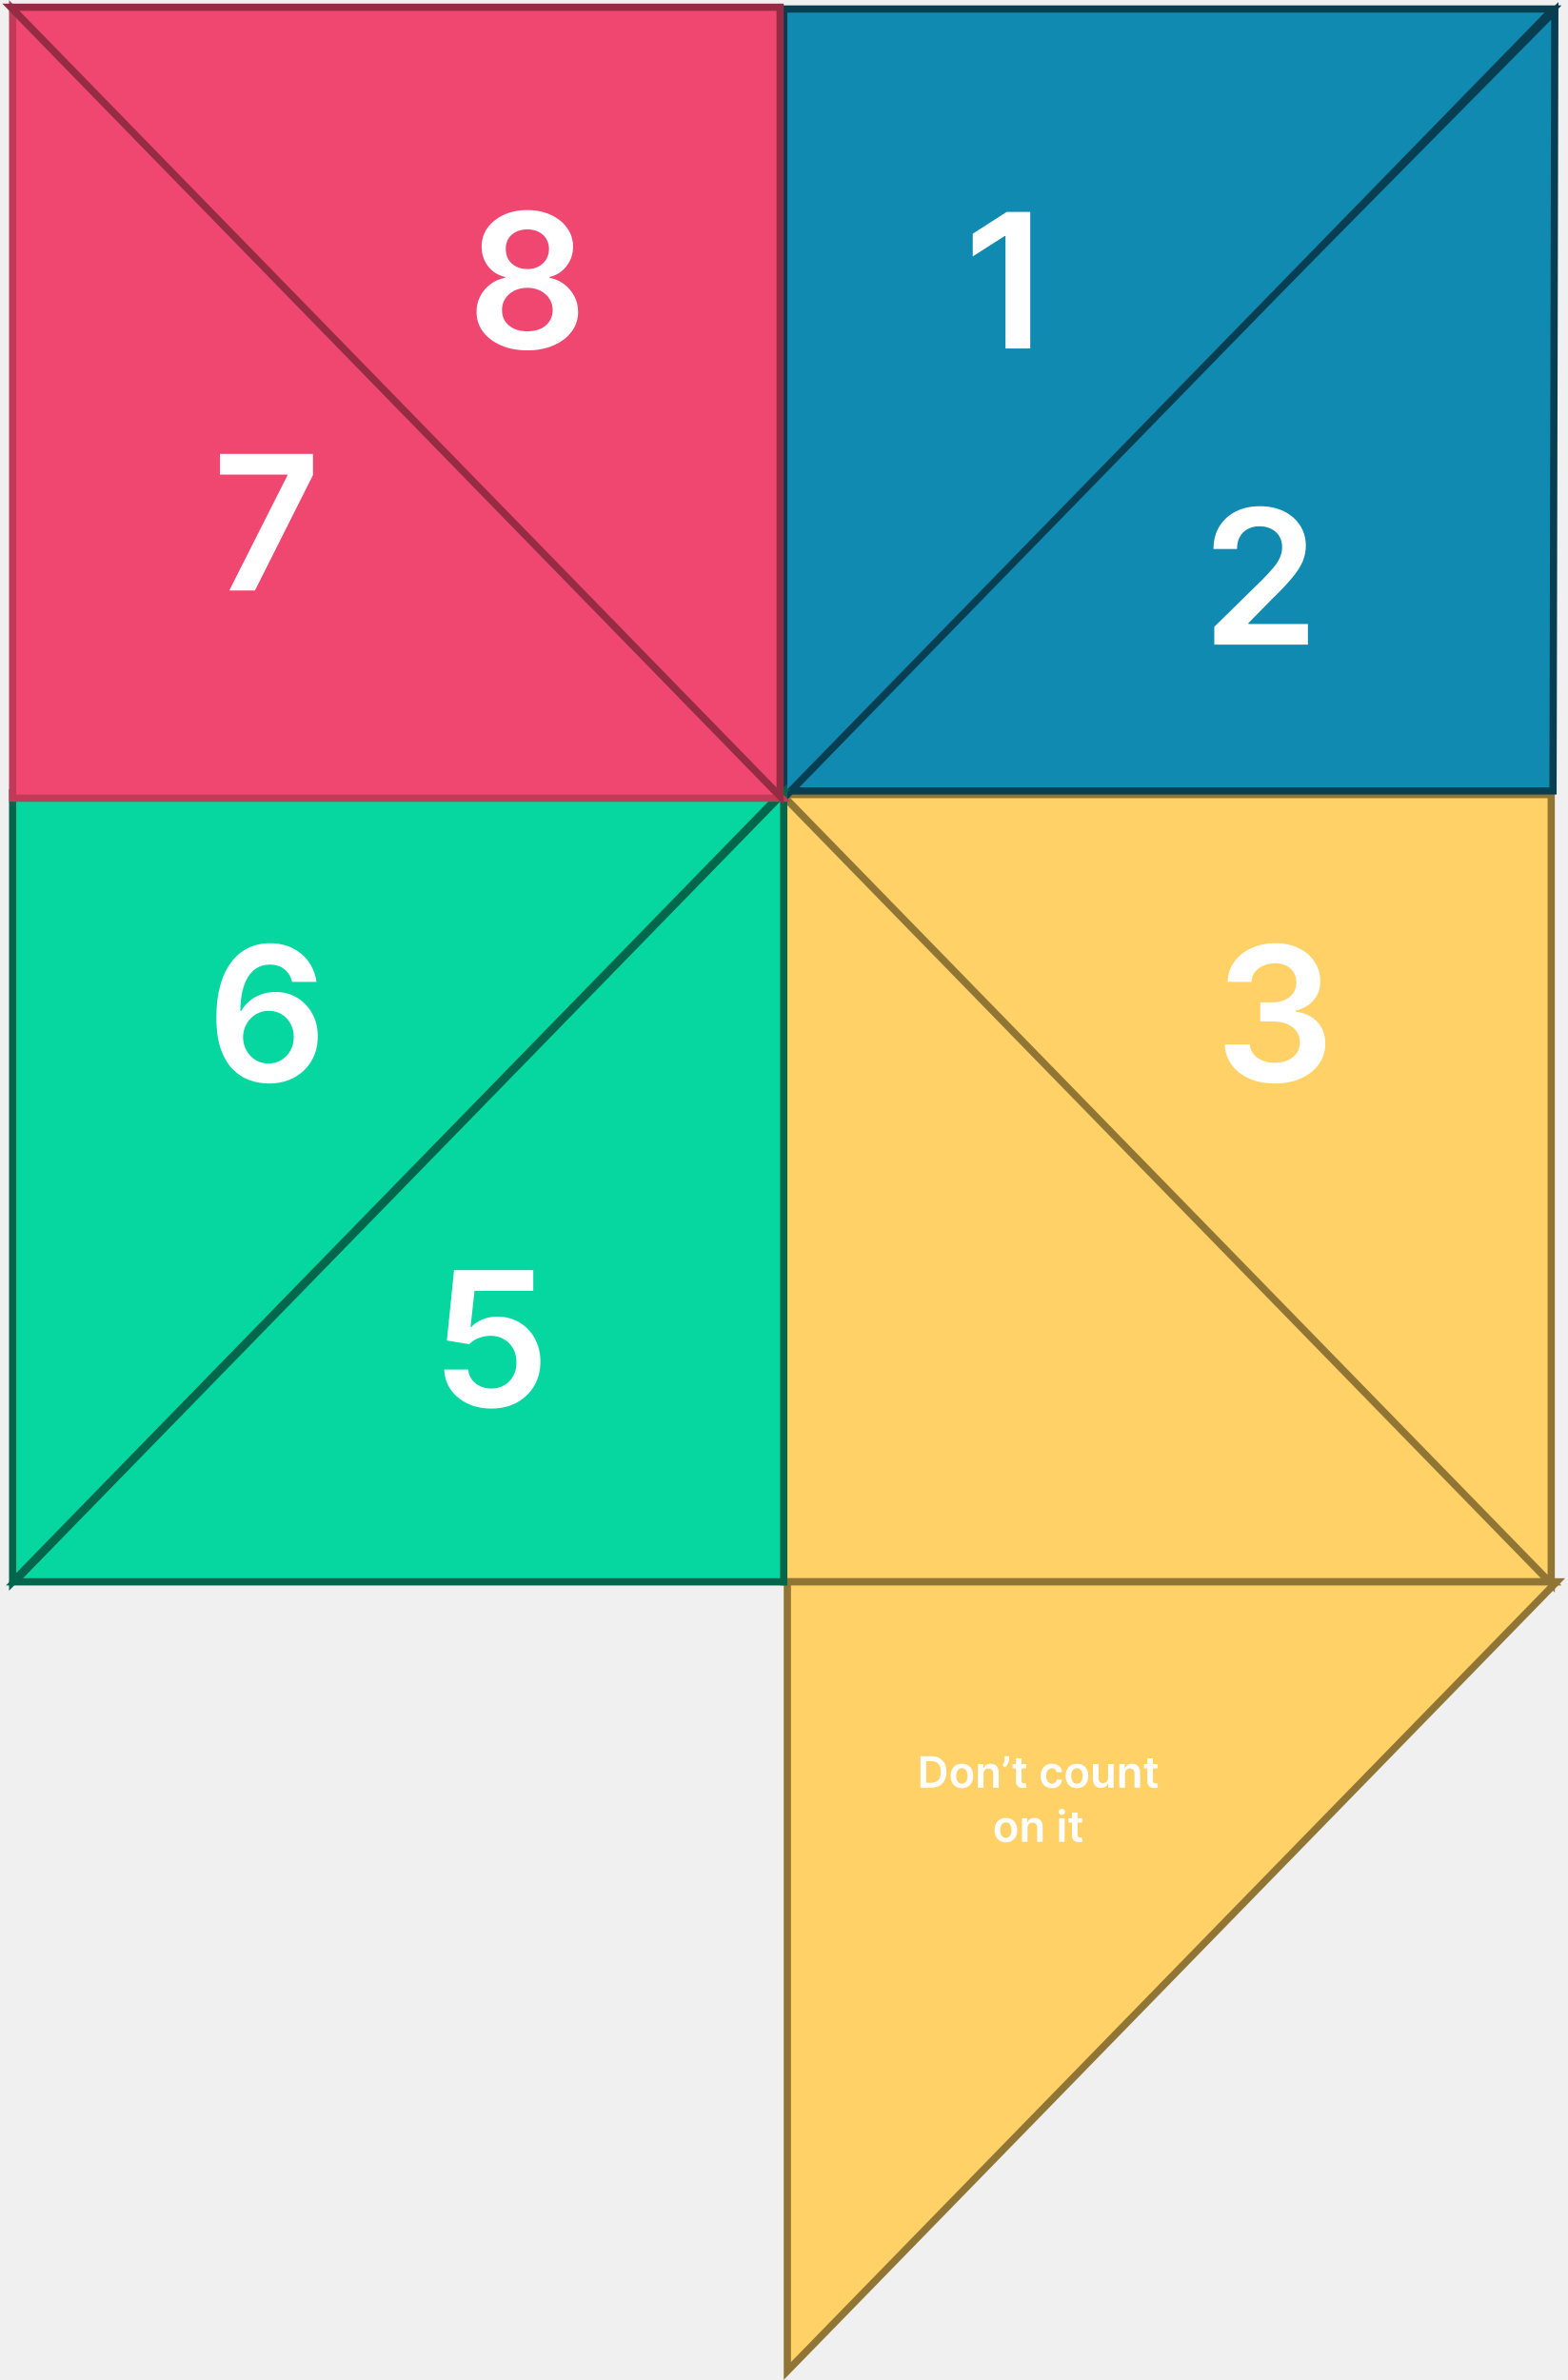
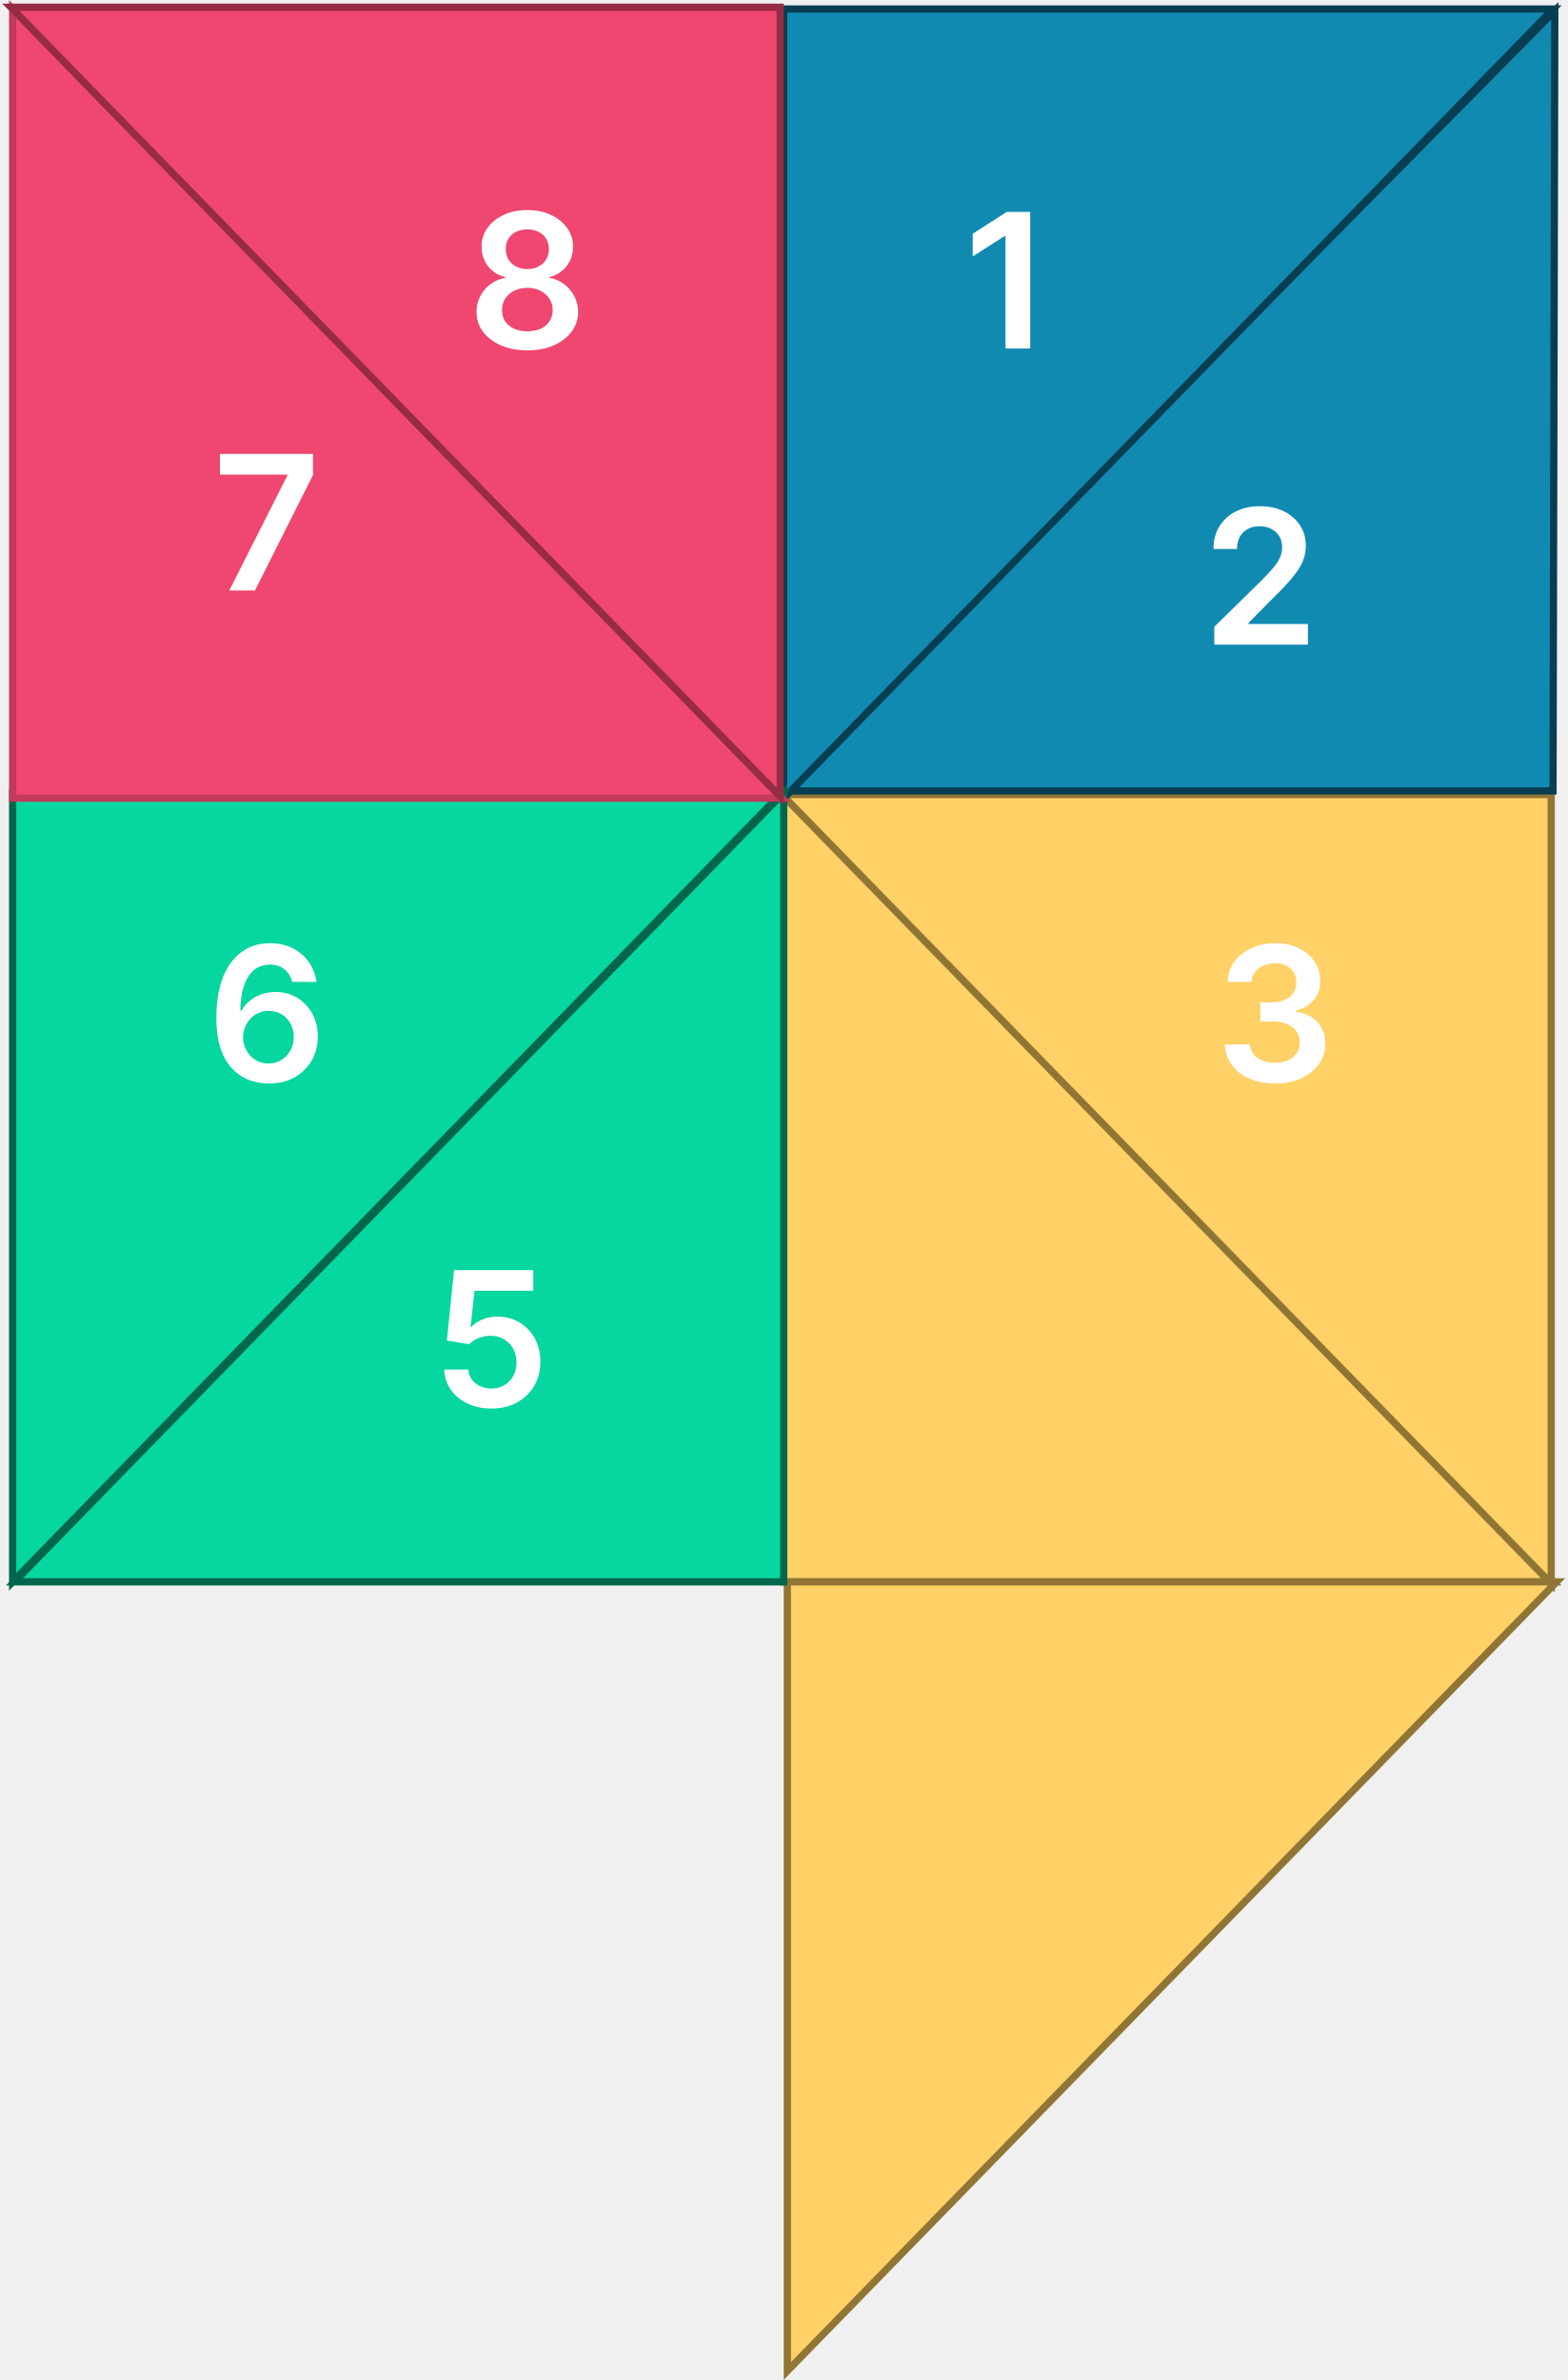
<svg xmlns="http://www.w3.org/2000/svg" width="434" height="659" viewBox="0 0 434 659" fill="none">
  <g id="Bottom-Right-4">
    <path id="Bottom-Left-2-Flap" d="M217 219.5L430 438H217V219.5Z" fill="#FFD166" stroke="#917535" stroke-width="2" />
  </g>
  <g id="Bottom-Right-4-Opened">
    <path id="Bottom-Left-2-Flap-Opened" d="M218 656.5L431 438H218V656.5Z" fill="#FFD166" stroke="#917535" stroke-width="2" />
-     <path id="Donât count on it" d="M257.808 495H254.851V486.273H257.868C258.735 486.273 259.479 486.447 260.101 486.797C260.726 487.143 261.206 487.642 261.541 488.293C261.877 488.943 262.044 489.722 262.044 490.628C262.044 491.537 261.875 492.318 261.537 492.972C261.202 493.625 260.718 494.126 260.084 494.476C259.453 494.825 258.695 495 257.808 495ZM256.432 493.632H257.732C258.34 493.632 258.847 493.521 259.253 493.3C259.659 493.075 259.965 492.741 260.169 492.298C260.374 491.852 260.476 491.295 260.476 490.628C260.476 489.96 260.374 489.406 260.169 488.966C259.965 488.523 259.662 488.192 259.262 487.973C258.864 487.751 258.369 487.641 257.779 487.641H256.432V493.632ZM266.333 495.128C265.694 495.128 265.14 494.987 264.671 494.706C264.203 494.425 263.839 494.031 263.58 493.526C263.325 493.02 263.197 492.429 263.197 491.753C263.197 491.077 263.325 490.484 263.58 489.976C263.839 489.467 264.203 489.072 264.671 488.791C265.14 488.51 265.694 488.369 266.333 488.369C266.972 488.369 267.526 488.51 267.995 488.791C268.464 489.072 268.826 489.467 269.082 489.976C269.34 490.484 269.47 491.077 269.47 491.753C269.47 492.429 269.34 493.02 269.082 493.526C268.826 494.031 268.464 494.425 267.995 494.706C267.526 494.987 266.972 495.128 266.333 495.128ZM266.342 493.892C266.688 493.892 266.978 493.797 267.211 493.607C267.444 493.413 267.617 493.155 267.731 492.831C267.847 492.507 267.906 492.146 267.906 491.749C267.906 491.348 267.847 490.986 267.731 490.662C267.617 490.335 267.444 490.075 267.211 489.882C266.978 489.689 266.688 489.592 266.342 489.592C265.987 489.592 265.691 489.689 265.455 489.882C265.222 490.075 265.048 490.335 264.931 490.662C264.818 490.986 264.761 491.348 264.761 491.749C264.761 492.146 264.818 492.507 264.931 492.831C265.048 493.155 265.222 493.413 265.455 493.607C265.691 493.797 265.987 493.892 266.342 493.892ZM272.322 491.165V495H270.779V488.455H272.253V489.567H272.33C272.481 489.2 272.721 488.909 273.05 488.693C273.383 488.477 273.793 488.369 274.282 488.369C274.733 488.369 275.127 488.466 275.462 488.659C275.8 488.852 276.062 489.132 276.246 489.499C276.434 489.865 276.526 490.31 276.523 490.832V495H274.981V491.071C274.981 490.634 274.867 490.291 274.64 490.044C274.415 489.797 274.104 489.673 273.706 489.673C273.437 489.673 273.197 489.733 272.986 489.852C272.779 489.969 272.616 490.138 272.496 490.359C272.38 490.581 272.322 490.849 272.322 491.165ZM279.4 486.273V487.142C279.4 487.392 279.351 487.652 279.255 487.922C279.161 488.189 279.032 488.445 278.867 488.689C278.702 488.93 278.515 489.138 278.305 489.311L277.589 488.847C277.745 488.611 277.881 488.357 277.998 488.084C278.114 487.808 278.172 487.497 278.172 487.151V486.273H279.4ZM284.137 488.455V489.648H280.374V488.455H284.137ZM281.303 486.886H282.846V493.031C282.846 493.239 282.877 493.398 282.94 493.509C283.005 493.616 283.09 493.69 283.195 493.73C283.301 493.77 283.417 493.79 283.545 493.79C283.642 493.79 283.73 493.783 283.809 493.768C283.892 493.754 283.954 493.741 283.997 493.73L284.257 494.936C284.174 494.964 284.056 494.996 283.903 495.03C283.752 495.064 283.568 495.084 283.349 495.089C282.963 495.101 282.615 495.043 282.305 494.915C281.995 494.784 281.749 494.582 281.568 494.31C281.389 494.037 281.301 493.696 281.303 493.287V486.886ZM291.259 495.128C290.606 495.128 290.045 494.984 289.576 494.697C289.11 494.411 288.751 494.014 288.498 493.509C288.248 493 288.123 492.415 288.123 491.753C288.123 491.088 288.251 490.501 288.506 489.993C288.762 489.482 289.123 489.084 289.589 488.8C290.057 488.513 290.611 488.369 291.251 488.369C291.782 488.369 292.252 488.467 292.661 488.663C293.073 488.857 293.401 489.131 293.645 489.486C293.89 489.838 294.029 490.25 294.063 490.722H292.589C292.529 490.406 292.387 490.143 292.162 489.933C291.941 489.72 291.644 489.614 291.272 489.614C290.956 489.614 290.68 489.699 290.441 489.869C290.202 490.037 290.016 490.278 289.883 490.594C289.752 490.909 289.687 491.287 289.687 491.727C289.687 492.173 289.752 492.557 289.883 492.878C290.013 493.196 290.197 493.442 290.432 493.615C290.671 493.786 290.951 493.871 291.272 493.871C291.499 493.871 291.702 493.828 291.881 493.743C292.063 493.655 292.215 493.528 292.337 493.364C292.459 493.199 292.543 492.999 292.589 492.763H294.063C294.026 493.226 293.89 493.636 293.654 493.994C293.418 494.349 293.097 494.628 292.691 494.83C292.285 495.028 291.807 495.128 291.259 495.128ZM298.185 495.128C297.546 495.128 296.992 494.987 296.523 494.706C296.054 494.425 295.691 494.031 295.432 493.526C295.176 493.02 295.048 492.429 295.048 491.753C295.048 491.077 295.176 490.484 295.432 489.976C295.691 489.467 296.054 489.072 296.523 488.791C296.992 488.51 297.546 488.369 298.185 488.369C298.824 488.369 299.378 488.51 299.847 488.791C300.316 489.072 300.678 489.467 300.933 489.976C301.192 490.484 301.321 491.077 301.321 491.753C301.321 492.429 301.192 493.02 300.933 493.526C300.678 494.031 300.316 494.425 299.847 494.706C299.378 494.987 298.824 495.128 298.185 495.128ZM298.193 493.892C298.54 493.892 298.83 493.797 299.063 493.607C299.296 493.413 299.469 493.155 299.583 492.831C299.699 492.507 299.757 492.146 299.757 491.749C299.757 491.348 299.699 490.986 299.583 490.662C299.469 490.335 299.296 490.075 299.063 489.882C298.83 489.689 298.54 489.592 298.193 489.592C297.838 489.592 297.543 489.689 297.307 489.882C297.074 490.075 296.899 490.335 296.783 490.662C296.669 490.986 296.612 491.348 296.612 491.749C296.612 492.146 296.669 492.507 296.783 492.831C296.899 493.155 297.074 493.413 297.307 493.607C297.543 493.797 297.838 493.892 298.193 493.892ZM306.802 492.247V488.455H308.345V495H306.849V493.837H306.781C306.633 494.203 306.39 494.503 306.052 494.736C305.717 494.969 305.304 495.085 304.812 495.085C304.383 495.085 304.004 494.99 303.675 494.8C303.348 494.607 303.092 494.327 302.907 493.96C302.723 493.591 302.631 493.145 302.631 492.622V488.455H304.173V492.384C304.173 492.798 304.287 493.128 304.514 493.372C304.741 493.616 305.04 493.739 305.409 493.739C305.636 493.739 305.856 493.683 306.069 493.572C306.282 493.462 306.457 493.297 306.594 493.078C306.733 492.857 306.802 492.58 306.802 492.247ZM311.474 491.165V495H309.931V488.455H311.406V489.567H311.482C311.633 489.2 311.873 488.909 312.203 488.693C312.535 488.477 312.945 488.369 313.434 488.369C313.886 488.369 314.279 488.466 314.615 488.659C314.953 488.852 315.214 489.132 315.399 489.499C315.586 489.865 315.678 490.31 315.676 490.832V495H314.133V491.071C314.133 490.634 314.019 490.291 313.792 490.044C313.568 489.797 313.257 489.673 312.859 489.673C312.589 489.673 312.349 489.733 312.139 489.852C311.931 489.969 311.768 490.138 311.649 490.359C311.532 490.581 311.474 490.849 311.474 491.165ZM320.512 488.455V489.648H316.749V488.455H320.512ZM317.678 486.886H319.221V493.031C319.221 493.239 319.252 493.398 319.315 493.509C319.38 493.616 319.465 493.69 319.57 493.73C319.676 493.77 319.792 493.79 319.92 493.79C320.017 493.79 320.105 493.783 320.184 493.768C320.267 493.754 320.329 493.741 320.372 493.73L320.632 494.936C320.549 494.964 320.431 494.996 320.278 495.03C320.127 495.064 319.943 495.084 319.724 495.089C319.338 495.101 318.99 495.043 318.68 494.915C318.37 494.784 318.124 494.582 317.943 494.31C317.764 494.037 317.676 493.696 317.678 493.287V486.886ZM278.509 510.128C277.87 510.128 277.316 509.987 276.847 509.706C276.378 509.425 276.015 509.031 275.756 508.526C275.501 508.02 275.373 507.429 275.373 506.753C275.373 506.077 275.501 505.484 275.756 504.976C276.015 504.467 276.378 504.072 276.847 503.791C277.316 503.51 277.87 503.369 278.509 503.369C279.148 503.369 279.702 503.51 280.171 503.791C280.64 504.072 281.002 504.467 281.258 504.976C281.516 505.484 281.645 506.077 281.645 506.753C281.645 507.429 281.516 508.02 281.258 508.526C281.002 509.031 280.64 509.425 280.171 509.706C279.702 509.987 279.148 510.128 278.509 510.128ZM278.518 508.892C278.864 508.892 279.154 508.797 279.387 508.607C279.62 508.413 279.793 508.155 279.907 507.831C280.023 507.507 280.081 507.146 280.081 506.749C280.081 506.348 280.023 505.986 279.907 505.662C279.793 505.335 279.62 505.075 279.387 504.882C279.154 504.689 278.864 504.592 278.518 504.592C278.162 504.592 277.867 504.689 277.631 504.882C277.398 505.075 277.224 505.335 277.107 505.662C276.993 505.986 276.937 506.348 276.937 506.749C276.937 507.146 276.993 507.507 277.107 507.831C277.224 508.155 277.398 508.413 277.631 508.607C277.867 508.797 278.162 508.892 278.518 508.892ZM284.497 506.165V510H282.955V503.455H284.429V504.567H284.506C284.656 504.2 284.896 503.909 285.226 503.693C285.558 503.477 285.969 503.369 286.458 503.369C286.909 503.369 287.303 503.466 287.638 503.659C287.976 503.852 288.237 504.132 288.422 504.499C288.61 504.865 288.702 505.31 288.699 505.832V510H287.156V506.071C287.156 505.634 287.043 505.291 286.816 505.044C286.591 504.797 286.28 504.673 285.882 504.673C285.612 504.673 285.372 504.733 285.162 504.852C284.955 504.969 284.791 505.138 284.672 505.359C284.556 505.581 284.497 505.849 284.497 506.165ZM293.244 510V503.455H294.786V510H293.244ZM294.019 502.526C293.775 502.526 293.565 502.445 293.389 502.283C293.213 502.118 293.124 501.92 293.124 501.69C293.124 501.457 293.213 501.26 293.389 501.098C293.565 500.933 293.775 500.851 294.019 500.851C294.267 500.851 294.477 500.933 294.65 501.098C294.826 501.26 294.914 501.457 294.914 501.69C294.914 501.92 294.826 502.118 294.65 502.283C294.477 502.445 294.267 502.526 294.019 502.526ZM299.641 503.455V504.648H295.878V503.455H299.641ZM296.807 501.886H298.35V508.031C298.35 508.239 298.381 508.398 298.444 508.509C298.509 508.616 298.594 508.69 298.699 508.73C298.805 508.77 298.921 508.79 299.049 508.79C299.145 508.79 299.233 508.783 299.313 508.768C299.395 508.754 299.458 508.741 299.501 508.73L299.76 509.936C299.678 509.964 299.56 509.996 299.407 510.03C299.256 510.064 299.072 510.084 298.853 510.089C298.466 510.101 298.118 510.043 297.809 509.915C297.499 509.784 297.253 509.582 297.072 509.31C296.893 509.037 296.805 508.696 296.807 508.287V501.886Z" fill="white" />
  </g>
  <g id="Bottom-Right-3">
    <path id="Bottom-Left-1-Flap" d="M429.5 438.5L216.5 220H429.5V438.5Z" fill="#FFD166" stroke="#917535" stroke-width="2" />
    <path id="3" d="M352.998 300.017C350.339 300.017 347.975 299.561 345.907 298.65C343.851 297.739 342.226 296.471 341.032 294.846C339.838 293.221 339.204 291.344 339.13 289.214H346.073C346.135 290.236 346.473 291.128 347.089 291.892C347.704 292.643 348.523 293.227 349.545 293.646C350.566 294.064 351.711 294.274 352.979 294.274C354.333 294.274 355.534 294.04 356.58 293.572C357.626 293.092 358.445 292.427 359.036 291.578C359.627 290.728 359.916 289.75 359.904 288.642C359.916 287.497 359.621 286.487 359.018 285.613C358.414 284.739 357.54 284.056 356.395 283.563C355.263 283.071 353.896 282.825 352.296 282.825H348.954V277.544H352.296C353.613 277.544 354.764 277.316 355.749 276.86C356.746 276.405 357.528 275.765 358.094 274.94C358.661 274.103 358.938 273.136 358.925 272.041C358.938 270.97 358.698 270.04 358.205 269.252C357.725 268.452 357.042 267.83 356.155 267.387C355.281 266.944 354.253 266.723 353.072 266.723C351.914 266.723 350.843 266.932 349.858 267.35C348.874 267.769 348.08 268.366 347.476 269.142C346.873 269.905 346.553 270.816 346.516 271.875H339.924C339.973 269.757 340.582 267.898 341.752 266.298C342.934 264.685 344.51 263.429 346.479 262.531C348.449 261.62 350.659 261.164 353.108 261.164C355.632 261.164 357.823 261.638 359.682 262.586C361.554 263.522 363 264.784 364.022 266.372C365.044 267.96 365.555 269.714 365.555 271.634C365.567 273.764 364.939 275.549 363.671 276.99C362.415 278.43 360.766 279.372 358.722 279.815V280.11C361.381 280.48 363.419 281.464 364.834 283.065C366.262 284.653 366.97 286.629 366.958 288.992C366.958 291.11 366.355 293.006 365.148 294.68C363.954 296.342 362.305 297.647 360.199 298.595C358.107 299.543 355.706 300.017 352.998 300.017Z" fill="white" />
  </g>
  <g id="Top-Right-2">
    <path id="Top-Left-1-Flap" d="M430.5 3L217 219H430L430.5 3Z" fill="#118AB2" stroke="#073E51" stroke-width="2" />
    <path id="2" d="M336.212 178.5V173.551L349.342 160.68C350.597 159.412 351.644 158.285 352.481 157.301C353.318 156.316 353.946 155.362 354.364 154.438C354.783 153.515 354.992 152.53 354.992 151.484C354.992 150.29 354.721 149.268 354.18 148.419C353.638 147.557 352.893 146.892 351.945 146.424C350.997 145.956 349.92 145.723 348.714 145.723C347.47 145.723 346.381 145.981 345.445 146.498C344.51 147.003 343.783 147.723 343.266 148.659C342.762 149.594 342.509 150.708 342.509 152.001H335.991C335.991 149.6 336.539 147.514 337.634 145.741C338.73 143.968 340.238 142.596 342.158 141.623C344.091 140.651 346.307 140.164 348.806 140.164C351.342 140.164 353.57 140.638 355.491 141.586C357.411 142.534 358.901 143.833 359.96 145.482C361.031 147.132 361.566 149.016 361.566 151.133C361.566 152.549 361.295 153.94 360.754 155.306C360.212 156.673 359.258 158.187 357.891 159.849C356.537 161.511 354.635 163.524 352.185 165.887L345.667 172.517V172.775H362.138V178.5H336.212Z" fill="white" />
  </g>
  <g id="Top-Right-1">
    <path id="Top-Left-1-Flap_2" d="M217 221L430 2.5H217V221Z" fill="#118AB2" stroke="#073E51" stroke-width="2" />
    <path id="1" d="M285.251 58.681V96.499H278.4V65.347H278.178L269.333 70.998V64.72L278.732 58.681H285.251Z" fill="white" />
  </g>
  <g id="Bottom-Left-5">
    <path id="Bottom-Left-2-Flap_2" d="M217 219.5L4 438H217V219.5Z" fill="#06D6A0" stroke="#00664C" stroke-width="2" />
    <path id="5" d="M136.055 390.017C133.593 390.017 131.39 389.555 129.445 388.632C127.5 387.696 125.955 386.416 124.81 384.791C123.677 383.166 123.074 381.307 123 379.214H129.648C129.771 380.765 130.442 382.033 131.661 383.018C132.879 383.991 134.344 384.477 136.055 384.477C137.397 384.477 138.591 384.169 139.638 383.553C140.684 382.938 141.509 382.082 142.112 380.987C142.715 379.891 143.011 378.642 142.999 377.238C143.011 375.81 142.709 374.542 142.094 373.434C141.478 372.326 140.635 371.458 139.564 370.83C138.493 370.19 137.262 369.87 135.871 369.87C134.738 369.858 133.624 370.067 132.528 370.498C131.433 370.929 130.565 371.495 129.925 372.197L123.739 371.181L125.714 351.681H147.652V357.406H131.384L130.294 367.433H130.516C131.217 366.608 132.208 365.925 133.489 365.383C134.769 364.829 136.172 364.552 137.699 364.552C139.989 364.552 142.032 365.094 143.83 366.177C145.627 367.248 147.043 368.725 148.077 370.609C149.111 372.492 149.628 374.647 149.628 377.072C149.628 379.571 149.049 381.799 147.892 383.757C146.747 385.702 145.153 387.234 143.109 388.355C141.078 389.463 138.727 390.017 136.055 390.017Z" fill="white" />
  </g>
  <g id="Bottom-Left-6">
    <path id="Bottom-Left-1-Flap_2" d="M3.5 438L216.5 219.5H3.5V438Z" fill="#06D6A0" stroke="#00664C" stroke-width="2" />
    <path id="6" d="M74.351 300.017C72.541 300.004 70.775 299.69 69.051 299.075C67.328 298.447 65.776 297.431 64.398 296.028C63.019 294.612 61.923 292.735 61.111 290.396C60.298 288.044 59.898 285.133 59.91 281.661C59.91 278.424 60.255 275.537 60.945 273.001C61.634 270.465 62.625 268.323 63.918 266.575C65.21 264.814 66.767 263.473 68.59 262.549C70.424 261.626 72.474 261.164 74.739 261.164C77.115 261.164 79.22 261.632 81.054 262.568C82.901 263.503 84.39 264.784 85.523 266.409C86.655 268.021 87.357 269.843 87.628 271.875H80.888C80.543 270.422 79.835 269.265 78.764 268.403C77.706 267.529 76.364 267.092 74.739 267.092C72.117 267.092 70.097 268.231 68.682 270.508C67.278 272.785 66.57 275.912 66.558 279.889H66.817C67.42 278.805 68.202 277.876 69.162 277.1C70.122 276.325 71.206 275.728 72.412 275.309C73.631 274.878 74.917 274.663 76.271 274.663C78.487 274.663 80.475 275.192 82.236 276.251C84.008 277.31 85.412 278.768 86.446 280.627C87.48 282.474 87.991 284.591 87.979 286.98C87.991 289.466 87.425 291.701 86.28 293.683C85.135 295.652 83.541 297.204 81.497 298.336C79.454 299.469 77.072 300.029 74.351 300.017ZM74.314 294.477C75.656 294.477 76.856 294.151 77.915 293.498C78.974 292.846 79.811 291.965 80.426 290.857C81.042 289.75 81.343 288.506 81.331 287.127C81.343 285.773 81.048 284.548 80.445 283.453C79.854 282.357 79.035 281.489 77.989 280.849C76.942 280.209 75.748 279.889 74.406 279.889C73.409 279.889 72.48 280.08 71.618 280.461C70.756 280.843 70.005 281.372 69.365 282.049C68.725 282.714 68.22 283.49 67.851 284.376C67.494 285.25 67.309 286.186 67.297 287.183C67.309 288.5 67.617 289.713 68.22 290.821C68.823 291.928 69.654 292.815 70.713 293.48C71.772 294.144 72.972 294.477 74.314 294.477Z" fill="white" />
  </g>
  <g id="Top-Left-7">
    <path id="Top-Left-1-Flap_3" d="M3.5 2.5L216.5 221H3.5V2.5Z" fill="#EF476F" stroke="#C2395A" stroke-width="2" />
    <path id="7" d="M63.486 163.5L79.57 131.664V131.406H60.901V125.681H86.661V131.535L70.595 163.5H63.486Z" fill="white" />
  </g>
  <g id="Top-Left-8">
    <path id="Top-Left-1-Flap_4" d="M216 220.5L3 2H216V220.5Z" fill="#EF476F" stroke="#962B44" stroke-width="2" />
    <path id="8" d="M146.021 97.017C143.276 97.017 140.838 96.555 138.708 95.632C136.591 94.708 134.929 93.447 133.722 91.846C132.528 90.233 131.937 88.405 131.95 86.362C131.937 84.774 132.282 83.315 132.984 81.985C133.686 80.656 134.633 79.548 135.828 78.661C137.034 77.763 138.376 77.19 139.853 76.944V76.686C137.908 76.255 136.332 75.264 135.126 73.713C133.932 72.149 133.341 70.346 133.353 68.302C133.341 66.357 133.883 64.621 134.978 63.095C136.074 61.568 137.576 60.368 139.484 59.494C141.392 58.608 143.571 58.164 146.021 58.164C148.446 58.164 150.606 58.608 152.502 59.494C154.41 60.368 155.912 61.568 157.008 63.095C158.116 64.621 158.67 66.357 158.67 68.302C158.67 70.346 158.061 72.149 156.842 73.713C155.635 75.264 154.078 76.255 152.17 76.686V76.944C153.647 77.19 154.977 77.763 156.159 78.661C157.353 79.548 158.301 80.656 159.002 81.985C159.716 83.315 160.073 84.774 160.073 86.362C160.073 88.405 159.47 90.233 158.264 91.846C157.057 93.447 155.395 94.708 153.278 95.632C151.173 96.555 148.754 97.017 146.021 97.017ZM146.021 91.735C147.436 91.735 148.668 91.495 149.714 91.015C150.76 90.523 151.573 89.833 152.151 88.947C152.73 88.061 153.026 87.039 153.038 85.882C153.026 84.675 152.712 83.61 152.096 82.687C151.493 81.751 150.662 81.019 149.603 80.49C148.557 79.96 147.363 79.695 146.021 79.695C144.667 79.695 143.46 79.96 142.401 80.49C141.343 81.019 140.506 81.751 139.89 82.687C139.287 83.61 138.991 84.675 139.004 85.882C138.991 87.039 139.275 88.061 139.853 88.947C140.432 89.821 141.244 90.504 142.291 90.997C143.349 91.489 144.593 91.735 146.021 91.735ZM146.021 74.507C147.178 74.507 148.2 74.273 149.086 73.805C149.985 73.337 150.693 72.685 151.21 71.847C151.727 71.01 151.991 70.044 152.004 68.948C151.991 67.865 151.733 66.917 151.228 66.105C150.723 65.28 150.022 64.646 149.123 64.203C148.224 63.747 147.19 63.519 146.021 63.519C144.827 63.519 143.774 63.747 142.863 64.203C141.964 64.646 141.263 65.28 140.758 66.105C140.266 66.917 140.026 67.865 140.038 68.948C140.026 70.044 140.272 71.01 140.776 71.847C141.294 72.672 142.001 73.325 142.9 73.805C143.811 74.273 144.851 74.507 146.021 74.507Z" fill="white" />
  </g>
</svg>
